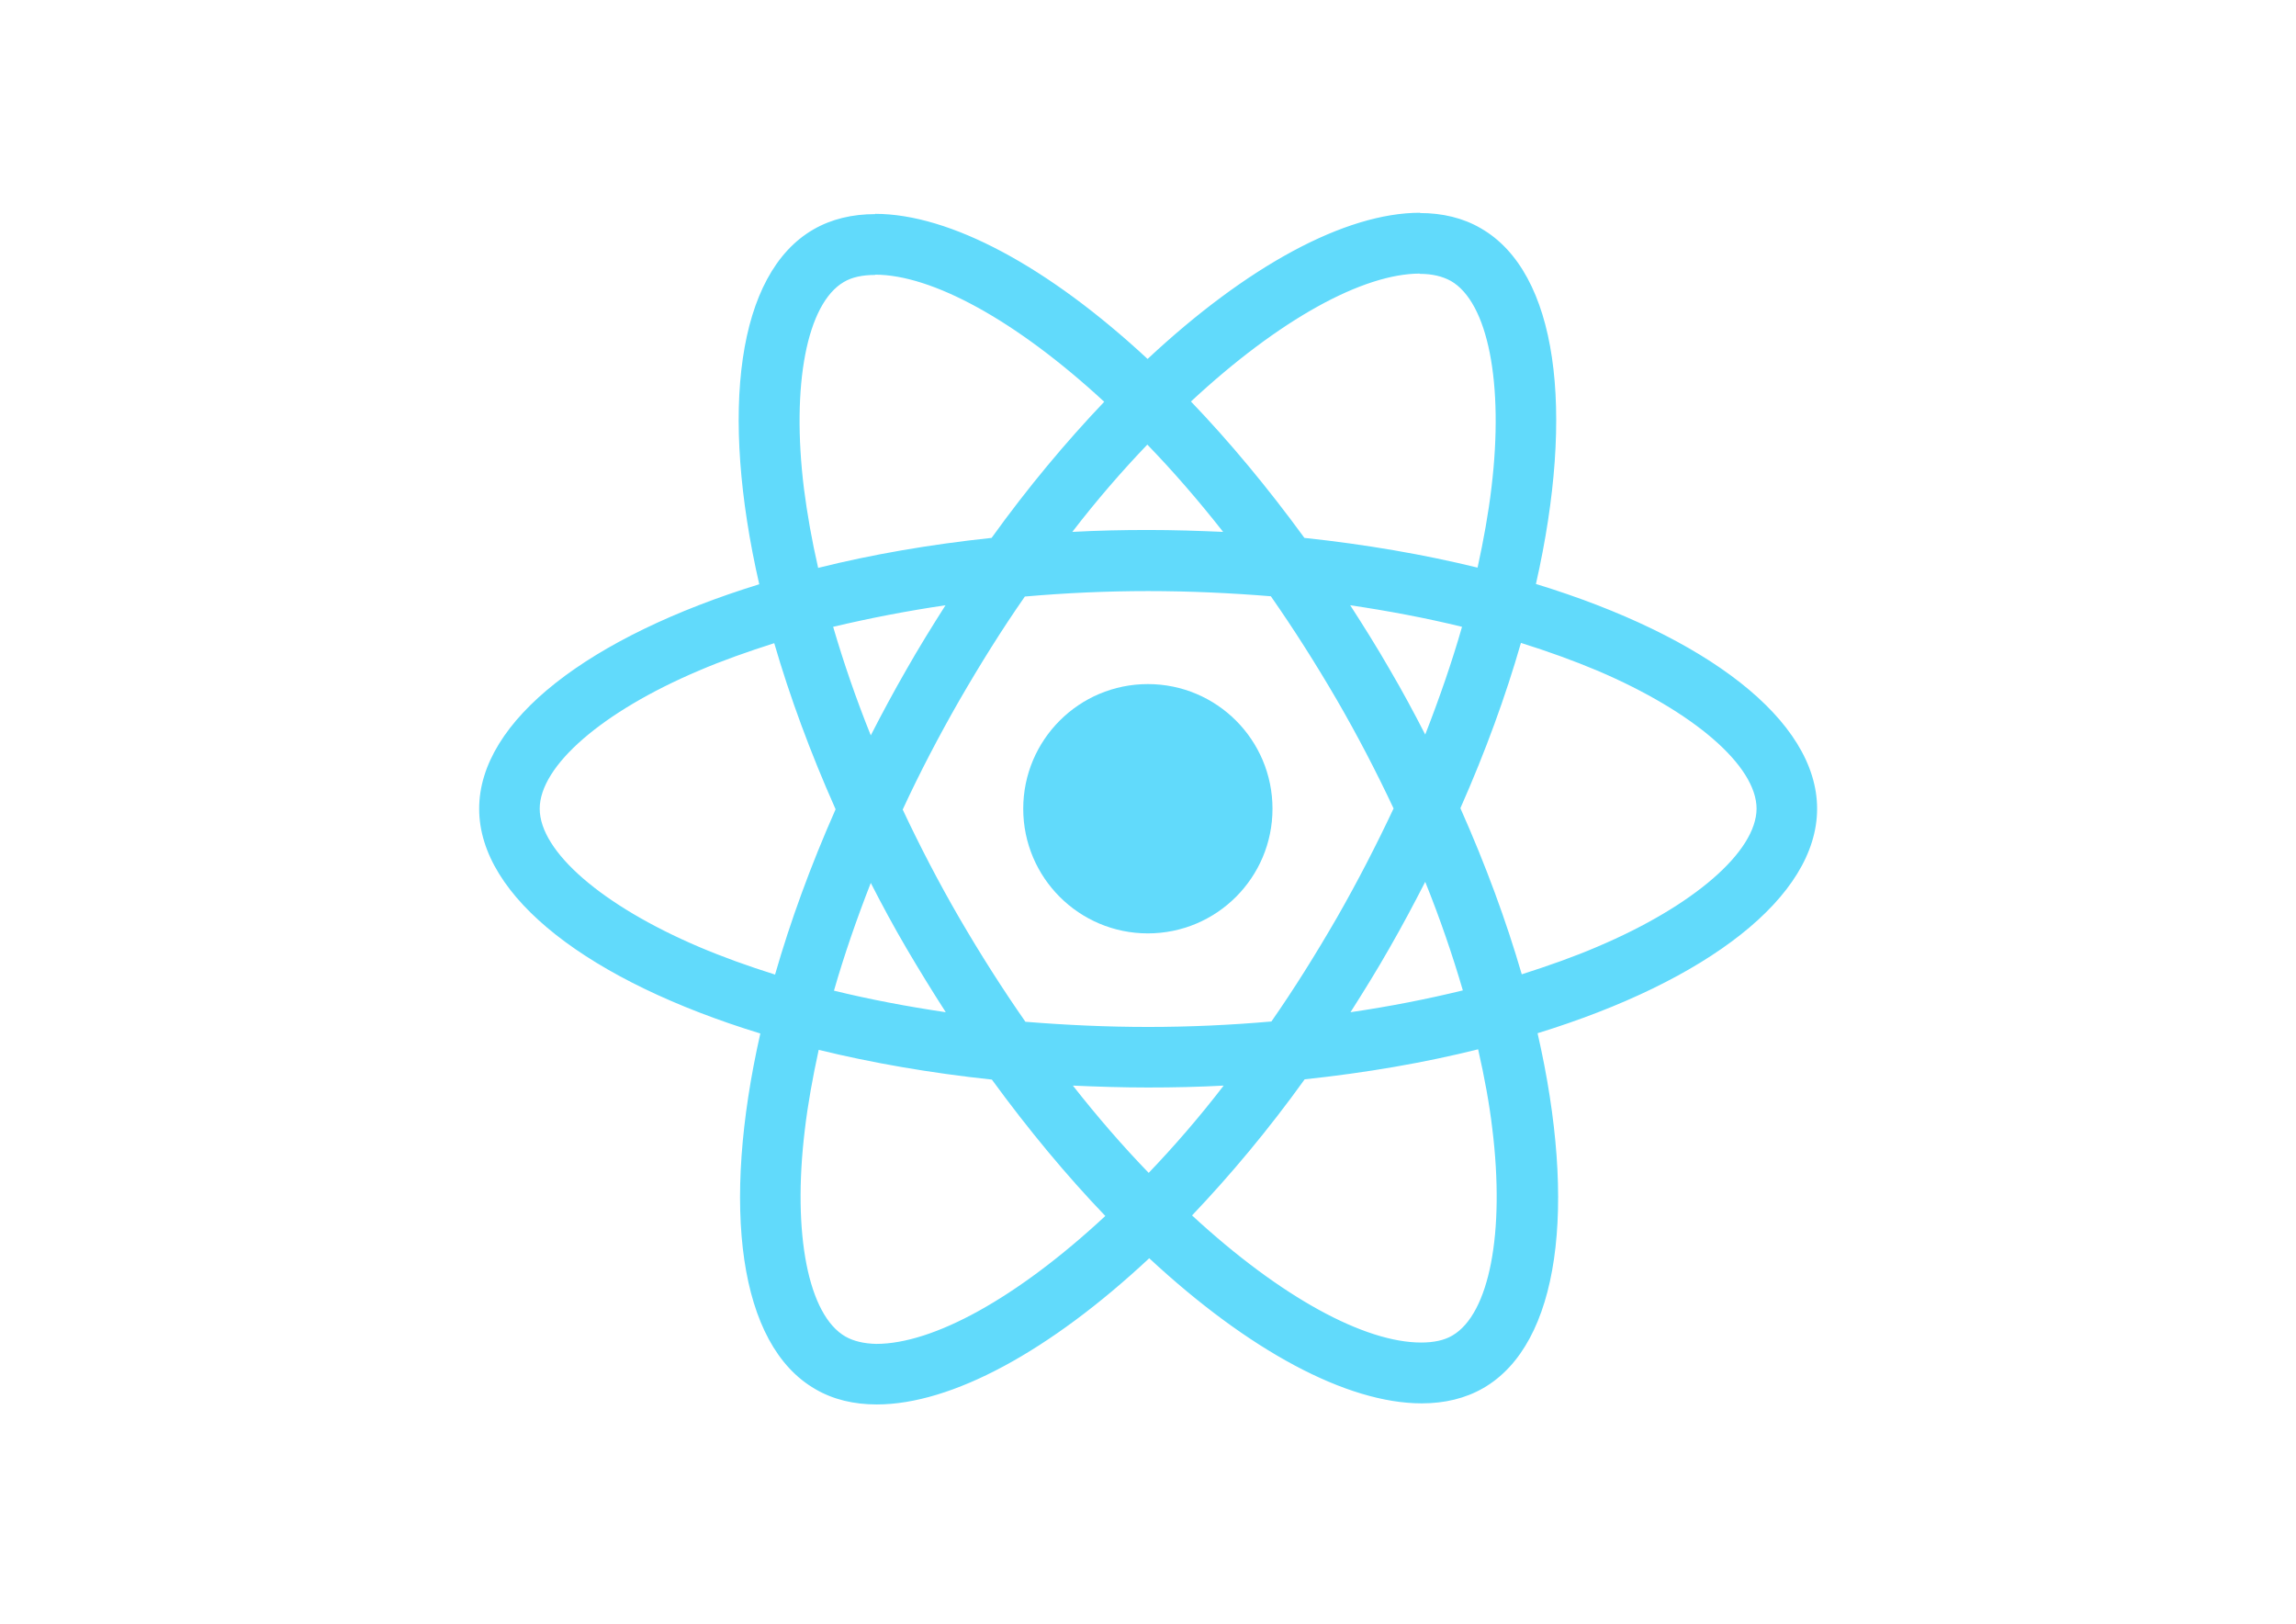
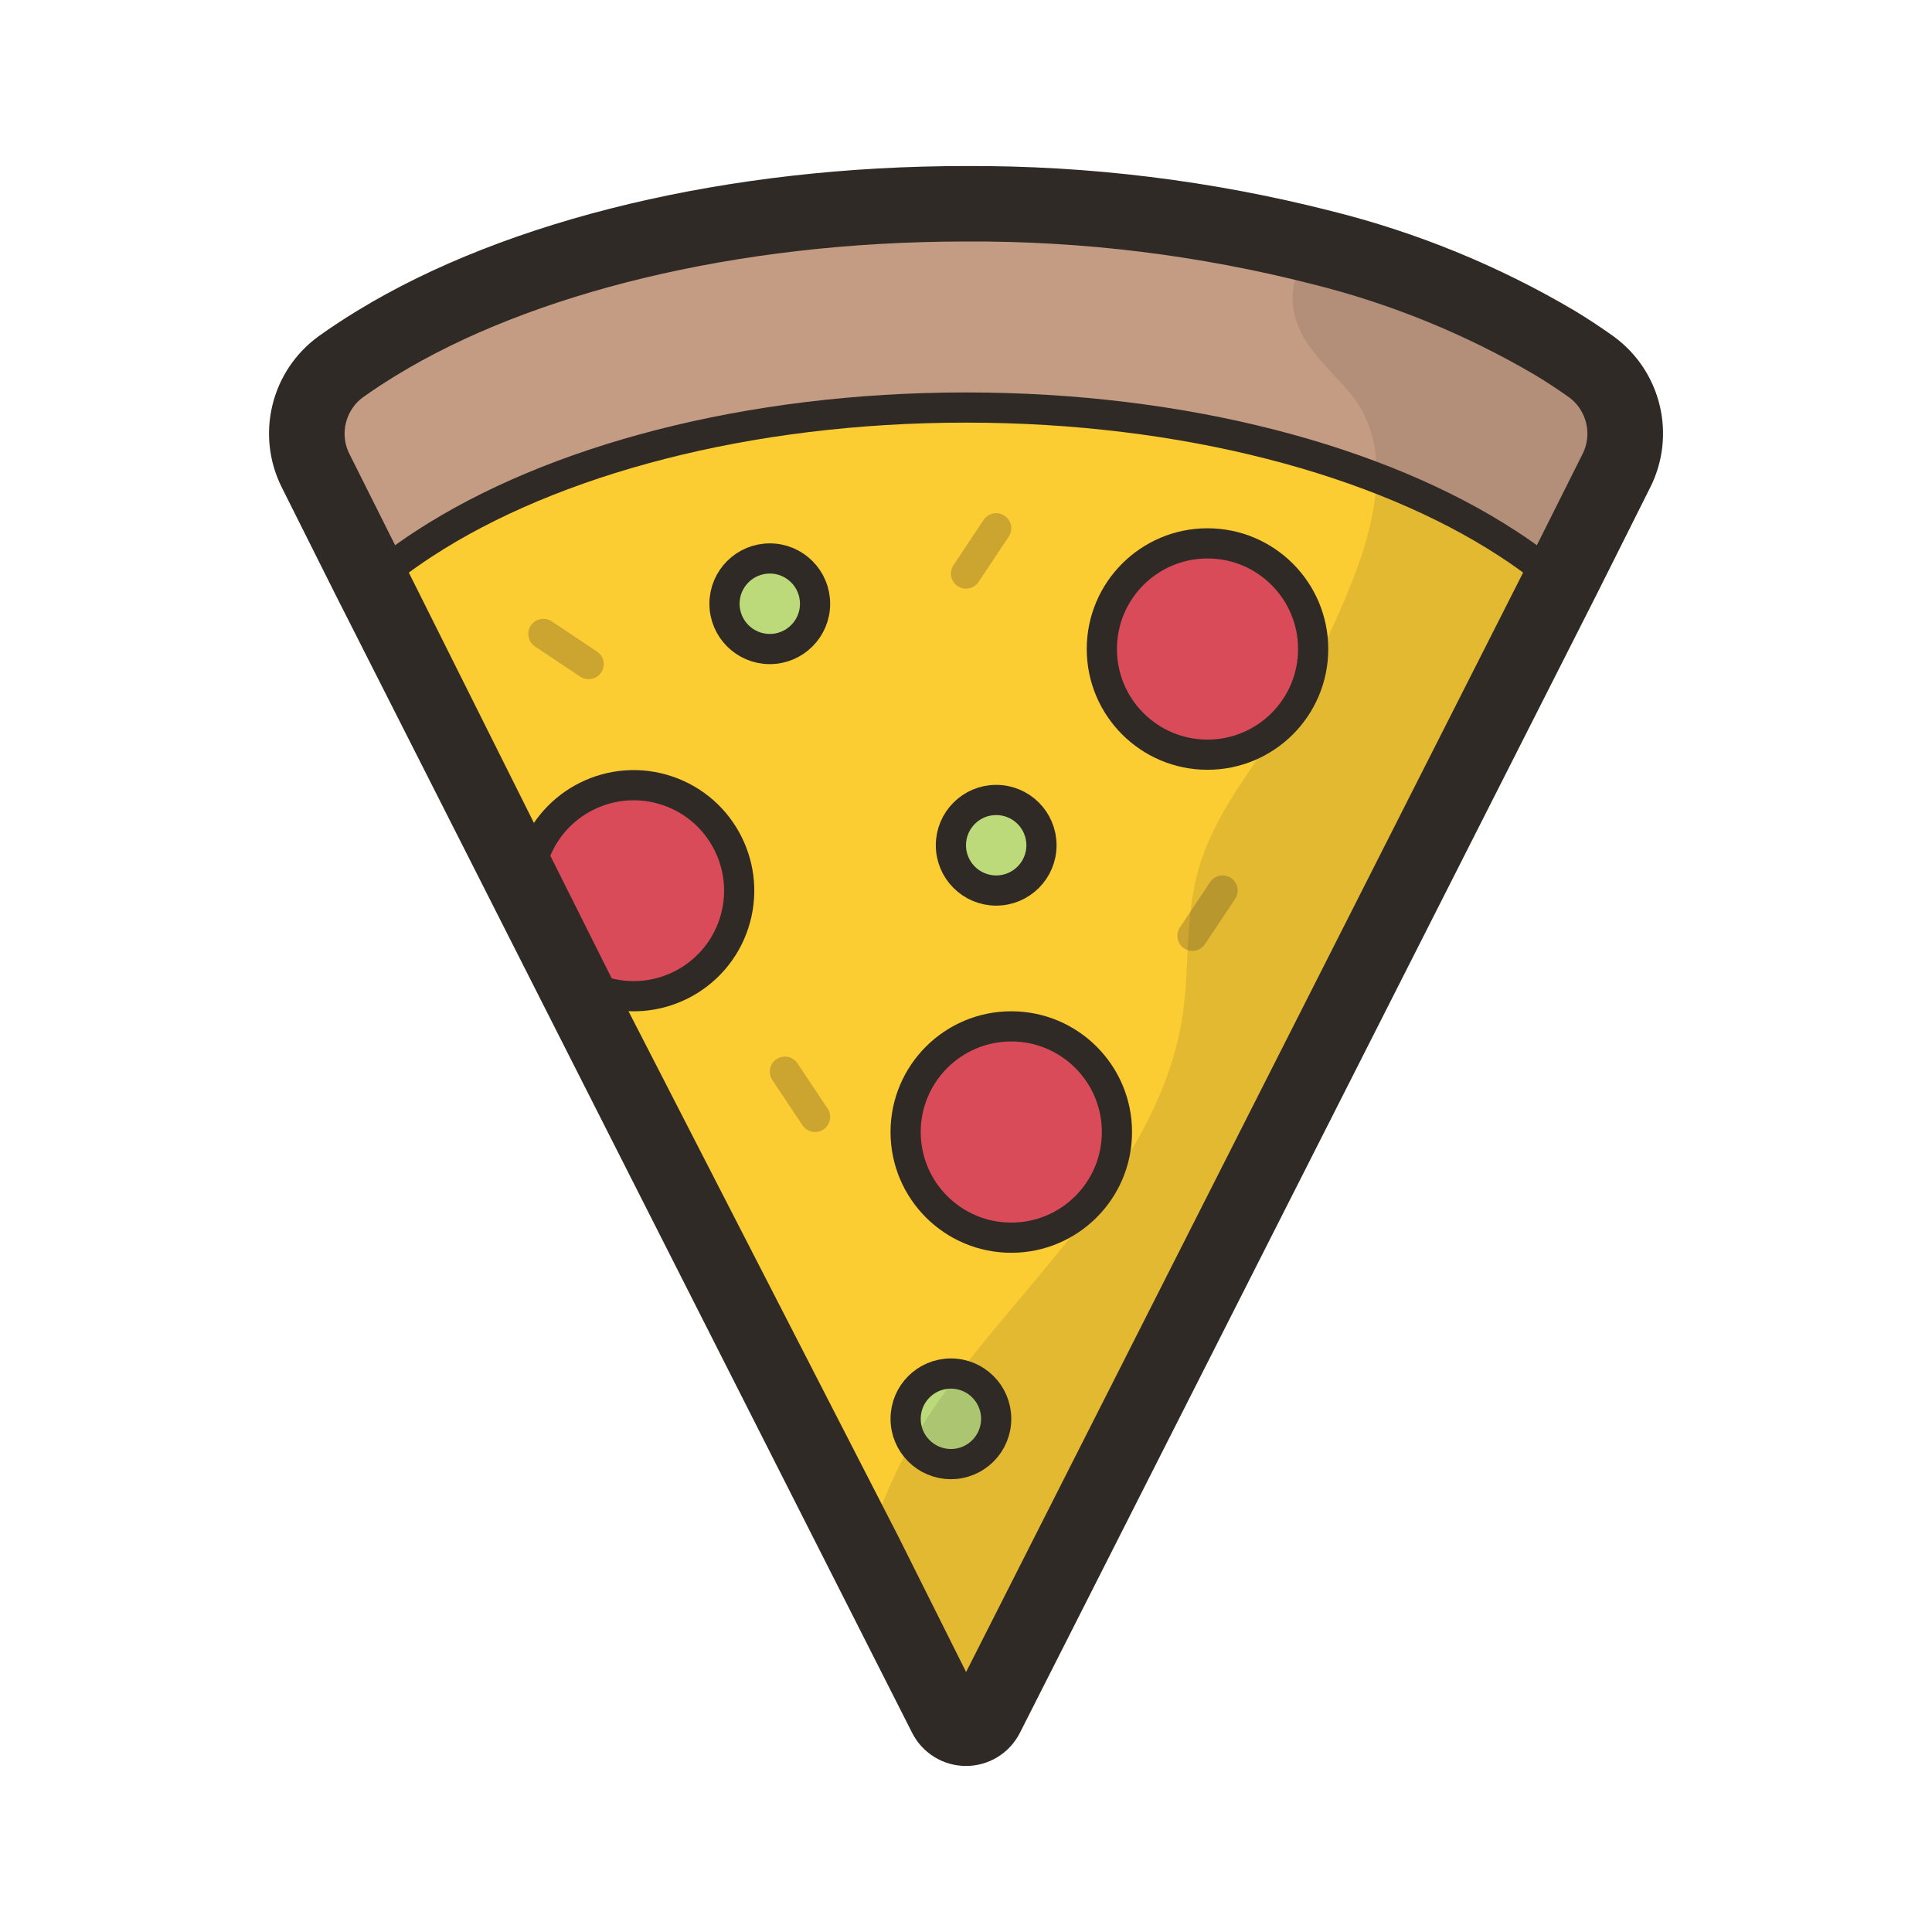
- <svg xmlns="http://www.w3.org/2000/svg" viewBox="0 0 841.9 595.3">
-   <g fill="#61DAFB">
-     <path d="M666.3 296.5c0-32.5-40.7-63.3-103.1-82.4 14.4-63.6 8-114.2-20.2-130.4-6.5-3.8-14.1-5.6-22.4-5.6v22.3c4.6 0 8.3.9 11.4 2.6 13.6 7.8 19.5 37.5 14.9 75.7-1.1 9.4-2.9 19.3-5.1 29.4-19.6-4.8-41-8.5-63.5-10.9-13.5-18.5-27.5-35.3-41.6-50 32.6-30.3 63.2-46.9 84-46.9V78c-27.5 0-63.5 19.6-99.9 53.6-36.4-33.8-72.4-53.2-99.9-53.2v22.3c20.7 0 51.4 16.5 84 46.6-14 14.7-28 31.4-41.3 49.9-22.6 2.4-44 6.1-63.6 11-2.3-10-4-19.7-5.2-29-4.7-38.2 1.1-67.9 14.6-75.8 3-1.8 6.9-2.6 11.5-2.6V78.5c-8.4 0-16 1.8-22.6 5.6-28.1 16.2-34.4 66.7-19.9 130.1-62.2 19.2-102.7 49.9-102.7 82.3 0 32.5 40.7 63.3 103.1 82.4-14.4 63.6-8 114.2 20.2 130.4 6.5 3.8 14.1 5.6 22.5 5.6 27.5 0 63.5-19.6 99.9-53.6 36.4 33.8 72.4 53.2 99.9 53.2 8.4 0 16-1.8 22.6-5.6 28.1-16.2 34.4-66.7 19.9-130.1 62-19.1 102.5-49.9 102.5-82.3zm-130.2-66.7c-3.7 12.9-8.3 26.2-13.5 39.5-4.1-8-8.4-16-13.1-24-4.6-8-9.5-15.8-14.4-23.4 14.2 2.1 27.9 4.7 41 7.9zm-45.8 106.5c-7.8 13.5-15.8 26.3-24.1 38.2-14.9 1.3-30 2-45.2 2-15.1 0-30.2-.7-45-1.9-8.3-11.9-16.4-24.6-24.2-38-7.6-13.1-14.5-26.4-20.8-39.8 6.2-13.4 13.2-26.8 20.7-39.9 7.8-13.5 15.8-26.3 24.1-38.2 14.9-1.3 30-2 45.2-2 15.1 0 30.2.7 45 1.9 8.3 11.9 16.4 24.6 24.2 38 7.6 13.1 14.5 26.4 20.8 39.8-6.3 13.4-13.2 26.8-20.7 39.9zm32.3-13c5.4 13.4 10 26.8 13.8 39.8-13.1 3.2-26.9 5.9-41.2 8 4.9-7.7 9.8-15.6 14.4-23.7 4.6-8 8.9-16.1 13-24.1zM421.2 430c-9.3-9.6-18.6-20.3-27.8-32 9 .4 18.2.7 27.5.7 9.4 0 18.7-.2 27.8-.7-9 11.7-18.3 22.4-27.5 32zm-74.4-58.9c-14.2-2.1-27.9-4.7-41-7.9 3.7-12.9 8.3-26.2 13.5-39.5 4.1 8 8.4 16 13.1 24 4.7 8 9.5 15.8 14.4 23.4zM420.7 163c9.3 9.6 18.6 20.3 27.8 32-9-.4-18.2-.7-27.5-.7-9.4 0-18.7.2-27.8.7 9-11.7 18.3-22.4 27.5-32zm-74 58.9c-4.9 7.7-9.8 15.6-14.4 23.7-4.6 8-8.9 16-13 24-5.4-13.4-10-26.8-13.8-39.8 13.1-3.1 26.9-5.8 41.2-7.9zm-90.5 125.2c-35.4-15.1-58.3-34.9-58.3-50.6 0-15.7 22.9-35.6 58.3-50.6 8.6-3.7 18-7 27.7-10.1 5.7 19.6 13.2 40 22.5 60.9-9.2 20.8-16.6 41.1-22.2 60.6-9.9-3.1-19.3-6.5-28-10.2zM310 490c-13.6-7.8-19.5-37.5-14.9-75.7 1.1-9.4 2.9-19.3 5.1-29.4 19.6 4.8 41 8.5 63.5 10.9 13.5 18.5 27.5 35.3 41.6 50-32.6 30.3-63.2 46.9-84 46.9-4.5-.1-8.3-1-11.3-2.7zm237.2-76.2c4.7 38.2-1.1 67.9-14.6 75.8-3 1.8-6.9 2.6-11.5 2.6-20.7 0-51.4-16.5-84-46.6 14-14.7 28-31.4 41.3-49.9 22.6-2.4 44-6.1 63.6-11 2.3 10.1 4.1 19.8 5.2 29.1zm38.5-66.7c-8.6 3.7-18 7-27.7 10.1-5.7-19.6-13.2-40-22.5-60.9 9.2-20.8 16.6-41.1 22.2-60.6 9.9 3.1 19.3 6.5 28.1 10.2 35.4 15.1 58.3 34.9 58.3 50.6-.1 15.7-23 35.6-58.4 50.6zM320.8 78.4z" />
-     <circle cx="420.9" cy="296.5" r="45.7" />
-     <path d="M520.5 78.1z" />
+ <svg xmlns="http://www.w3.org/2000/svg" viewBox="0 0 128 128">
+   <defs>
+     <style>.cls-1{isolation:isolate;}.cls-2{mix-blend-mode:multiply;}.cls-3,.cls-8{fill:#302a27;}.cls-4{fill:#c49b83;}.cls-5{fill:#bcda7a;}.cls-6{fill:#d94b58;}.cls-7{fill:#fccc33;}.cls-8,.cls-9{stroke:#302a27;stroke-linecap:round;stroke-linejoin:round;stroke-width:2px;}.cls-8{opacity:0.12;}.cls-9{fill:none;}.cls-10{opacity:0.24;}</style>
+   </defs>
+   <g class="cls-1">
+     <g id="icons" class="cls-2">
+       <path class="cls-3" d="M64,115a2,2,0,0,1-1.784-1.1l-38.18-75.36-3.564-7.119a5.962,5.962,0,0,1,1.8-7.524c.806-.574,1.624-1.113,2.448-1.612C34.378,16.387,48.7,13,64,13a94.162,94.162,0,0,1,23.681,2.917,58.309,58.309,0,0,1,15.6,6.376c.818.5,1.637,1.034,2.429,1.6a5.967,5.967,0,0,1,1.818,7.533l-3.562,7.111L65.784,113.9A2,2,0,0,1,64,115Z" />
+       <path class="cls-3" d="M64,15a91.588,91.588,0,0,1,23.17,2.85A56.684,56.684,0,0,1,102.24,24c.81.49,1.58,1,2.31,1.52a3.989,3.989,0,0,1,1.19,5.01l-3.56,7.11L64,113,25.82,37.64l-3.56-7.11a3.989,3.989,0,0,1,1.19-5.01c.73-.52,1.5-1.03,2.31-1.52,8.98-5.49,22.77-9,38.24-9m0-4c-15.662,0-30.36,3.494-40.326,9.587-.844.511-1.706,1.078-2.544,1.675a7.965,7.965,0,0,0-2.447,10.057l3.561,7.112,38.189,75.377a4,4,0,0,0,7.136,0l38.18-75.36,3.569-7.127A7.956,7.956,0,0,0,106.9,22.283q-1.3-.928-2.59-1.706a60.278,60.278,0,0,0-16.127-6.6A96.2,96.2,0,0,0,64,11Z" />
+       <g id="_Group_" data-name="&lt;Group&gt;">
+         <path class="cls-4" d="M104.55,25.52a3.989,3.989,0,0,1,1.19,5.01l-3.56,7.11c-.72-.56-1.49-1.11-2.31-1.64C91.44,30.51,78.51,27,64,27s-27.44,3.51-35.87,9c-.82.53-1.59,1.08-2.31,1.64l-3.56-7.11a3.989,3.989,0,0,1,1.19-5.01c.73-.52,1.5-1.03,2.31-1.52,8.98-5.49,22.77-9,38.24-9a91.589,91.589,0,0,1,23.17,2.85A56.684,56.684,0,0,1,102.24,24C103.05,24.49,103.82,25,104.55,25.52Z" />
+         <circle class="cls-5" cx="63" cy="94" r="3" />
+         <circle class="cls-5" cx="51" cy="40" r="3" />
+         <circle class="cls-5" cx="66" cy="56" r="3" />
+         <circle class="cls-6" cx="67" cy="75" r="7" />
+         <circle class="cls-6" cx="80" cy="43" r="7" />
+         <path class="cls-6" d="M42,52a7,7,0,1,1-2.17,13.66l-4.46-8.91A6.994,6.994,0,0,1,42,52Z" />
+         <path class="cls-7" d="M102.18,37.64,64,113l-5.38-10.76L39.83,65.66a7,7,0,1,0-4.46-8.91L25.82,37.64c.72-.56,1.49-1.11,2.31-1.64,8.43-5.49,21.36-9,35.87-9s27.44,3.51,35.87,9C100.69,36.53,101.46,37.08,102.18,37.64ZM87,43a7,7,0,1,0-7,7A6.995,6.995,0,0,0,87,43ZM74,75a7,7,0,1,0-7,7A6.995,6.995,0,0,0,74,75ZM69,56a3,3,0,1,0-3,3A3,3,0,0,0,69,56ZM66,94a3,3,0,1,0-3,3A3,3,0,0,0,66,94ZM54,40a3,3,0,1,0-3,3A3,3,0,0,0,54,40Z" />
+         <path class="cls-8" d="M105.74,30.53l-3.56,7.11L64,113l-5.38-10.76c2.05-6.94,6.31-11.44,11.2-17.33,4.33-5.21,8.59-10.93,9.54-17.64.46-3.19.13-6.5,1.06-9.59.86-2.89,2.74-5.35,4.41-7.86a59.684,59.684,0,0,0,5.67-10.9c1.66-4.18,2.75-9.24.16-12.93-1.44-2.06-3.99-3.67-4.02-6.19a3.756,3.756,0,0,1,.53-1.95A56.684,56.684,0,0,1,102.24,24c.81.49,1.58,1,2.31,1.52A3.989,3.989,0,0,1,105.74,30.53Z" />
+         <path class="cls-9" d="M35.37,56.75,25.82,37.64l-3.56-7.11a3.989,3.989,0,0,1,1.19-5.01c.73-.52,1.5-1.03,2.31-1.52,8.98-5.49,22.77-9,38.24-9a91.589,91.589,0,0,1,23.17,2.85A56.684,56.684,0,0,1,102.24,24c.81.49,1.58,1,2.31,1.52a3.989,3.989,0,0,1,1.19,5.01l-3.56,7.11L64,113l-5.38-10.76L39.83,65.66" />
+         <path class="cls-9" d="M25.82,37.64c.72-.56,1.49-1.11,2.31-1.64,8.43-5.49,21.36-9,35.87-9s27.44,3.51,35.87,9c.82.53,1.59,1.08,2.31,1.64" />
+         <circle class="cls-9" cx="80" cy="43" r="7" />
+         <path class="cls-9" d="M35.37,56.75a6.989,6.989,0,1,1,4.46,8.91Z" />
+         <circle class="cls-9" cx="67" cy="75" r="7" />
+         <circle class="cls-9" cx="51" cy="40" r="3" />
+         <circle class="cls-9" cx="66" cy="56" r="3" />
+         <circle class="cls-9" cx="63" cy="94" r="3" />
+         <g class="cls-10">
+           <line class="cls-9" x1="81" y1="59" x2="79" y2="62" />
+           <line class="cls-9" x1="52" y1="71" x2="54" y2="74" />
+           <line class="cls-9" x1="66" y1="35" x2="64" y2="38" />
+           <line class="cls-9" x1="36" y1="42" x2="39" y2="44" />
+         </g>
+       </g>
+     </g>
  </g>
</svg>
